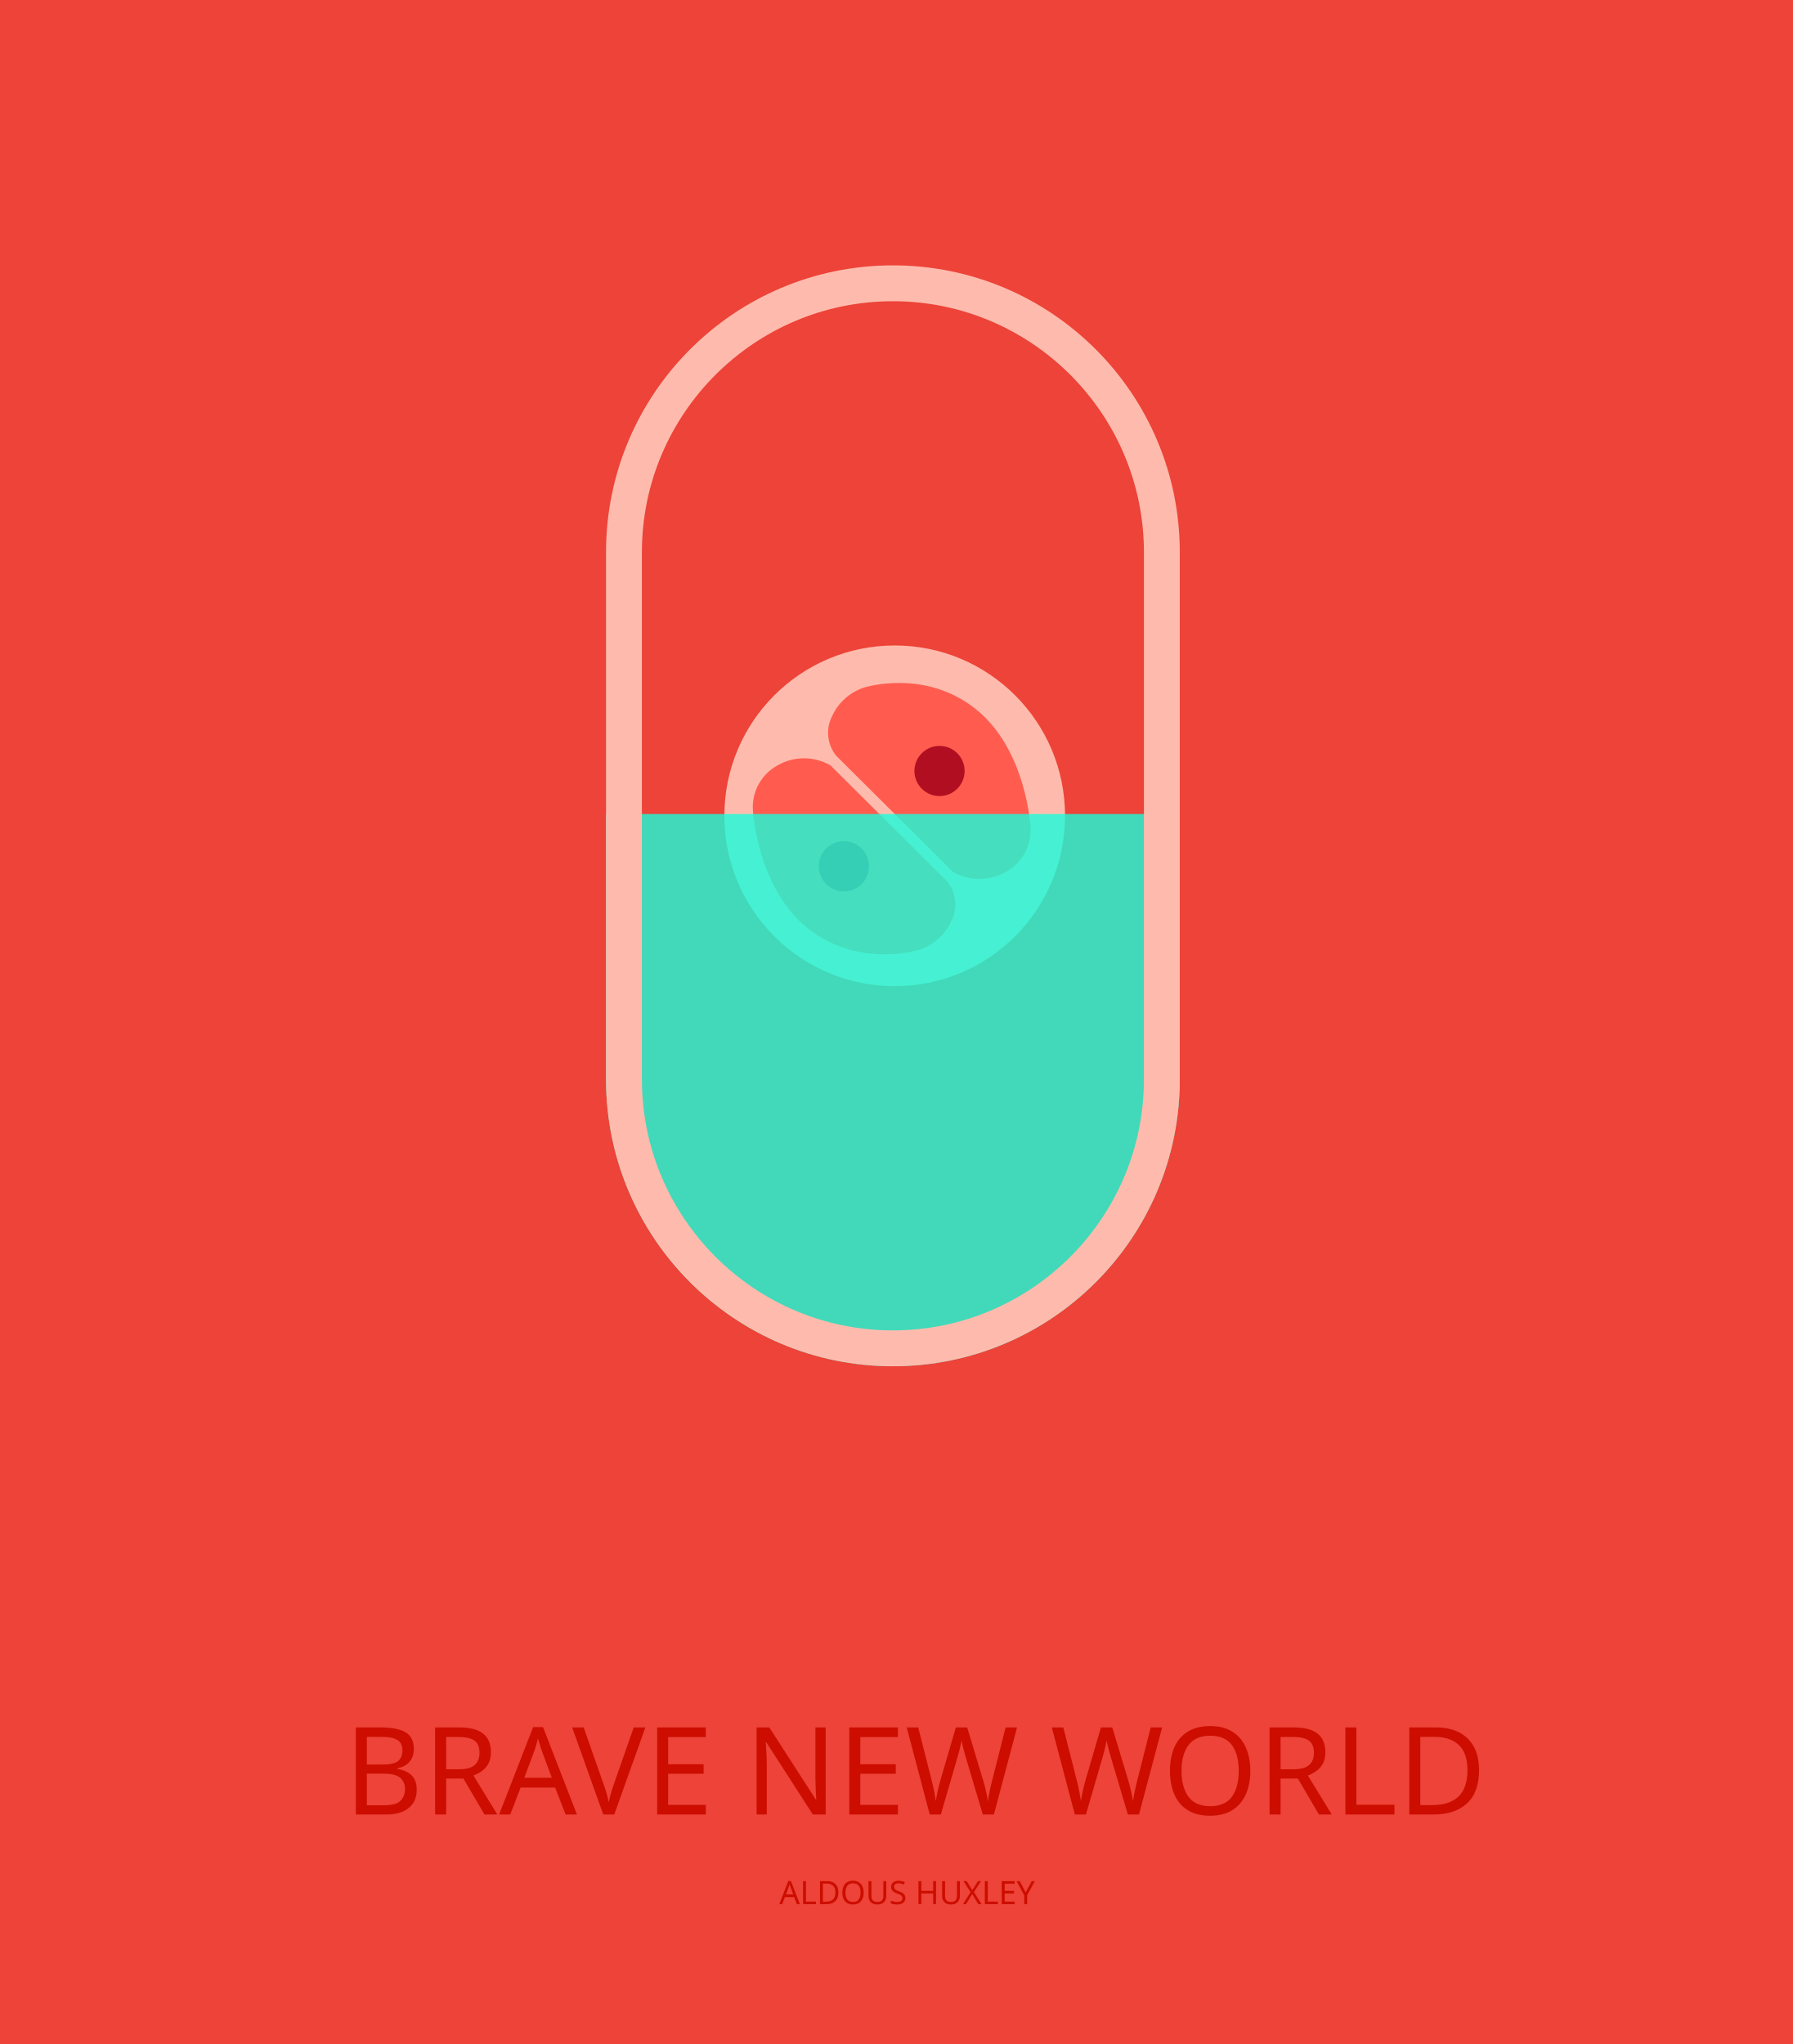
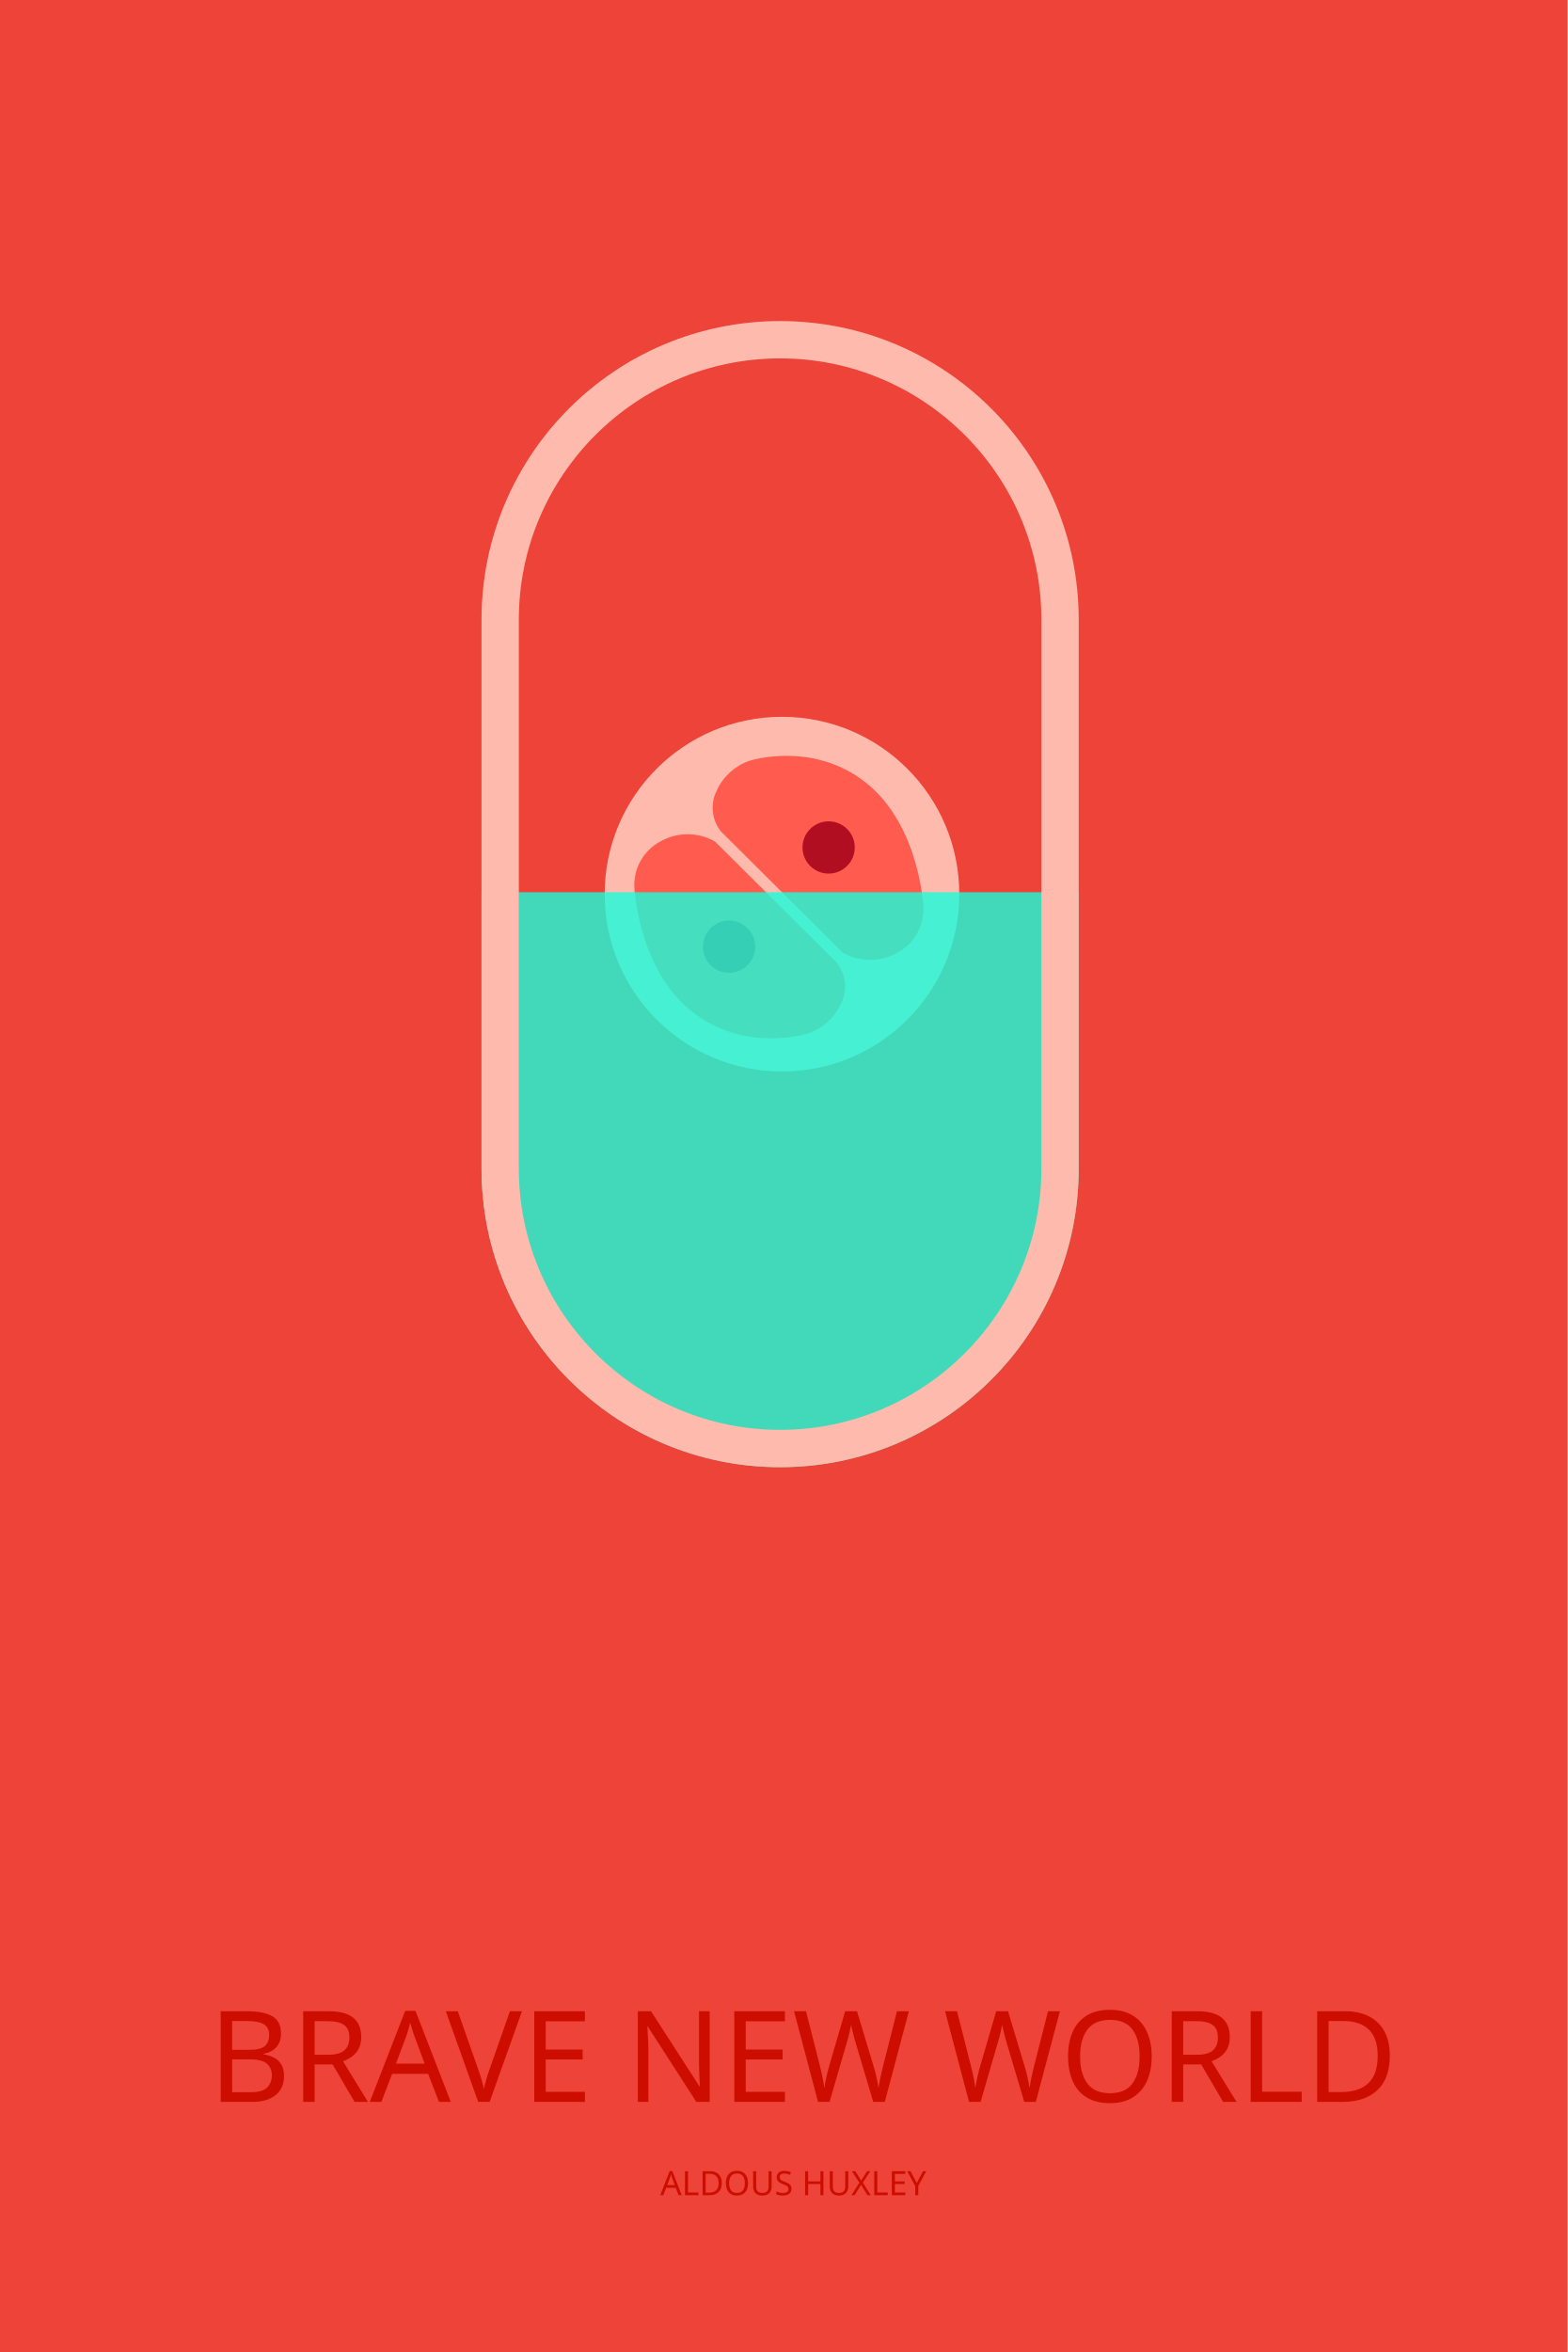
- <svg xmlns="http://www.w3.org/2000/svg" width="500" height="570" viewBox="0 0 500 570">
-   <g transform="translate(4135 -2696)">
-     <path d="M0,0H500V570H0Z" transform="translate(-4135 2696)" fill="#ed4338" />
-     <g transform="translate(40)">
-       <g transform="translate(-274 -7)">
-         <circle cx="47.5" cy="47.5" r="47.5" transform="translate(-3699 2883)" fill="#febbad" />
-         <g transform="translate(-1 1)">
-           <path d="M-3666.834,2912.737l32.6,32.425a14.824,14.824,0,0,0,14.706,0,13.258,13.258,0,0,0,6.91-12.4s-1.063-21.794-15.415-33.134-31.184-5.847-31.184-5.847a14.9,14.9,0,0,0-8.682,7.8A10.237,10.237,0,0,0-3666.834,2912.737Z" fill="#ff5c4f" />
-           <circle cx="7" cy="7" r="7" transform="translate(-3645 2910)" fill="#b10e22" />
-           <g transform="translate(-3690.083 2913.448)">
-             <path d="M-3614.834,2926.841l-32.6-32.425a14.824,14.824,0,0,0-14.706,0,13.258,13.258,0,0,0-6.91,12.4s1.063,21.794,15.415,33.134,31.184,5.847,31.184,5.847a14.9,14.9,0,0,0,8.682-7.8A10.237,10.237,0,0,0-3614.834,2926.841Z" transform="translate(3669.083 -2892.448)" fill="#ff5c4f" />
-             <path d="M7,0A7,7,0,1,1,0,7,7,7,0,0,1,7,0Z" transform="translate(18.415 23.13)" fill="#b10e22" />
+ <svg xmlns="http://www.w3.org/2000/svg" width="420" height="630" viewBox="0 0 420 630">
+   <g id="svg_brave_new_world" transform="translate(4080 -2685)">
+     <g id="Grupo_402" data-name="Grupo 402">
+       <rect id="Rectángulo_303" data-name="Rectángulo 303" width="420" height="630" transform="translate(-4080 2685)" fill="#ed4338" />
+       <g id="Complete" transform="translate(55 1)">
+         <g id="Picture">
+           <g id="CircleMix" transform="translate(-274 -7)">
+             <circle id="Circle" cx="47.5" cy="47.5" r="47.5" transform="translate(-3699 2883)" fill="#febbad" />
+             <g id="Grupo_363" data-name="Grupo 363" transform="translate(-1 1)">
+               <g id="Grupo_361" data-name="Grupo 361">
+                 <path id="Trazado_122" data-name="Trazado 122" d="M-3666.834,2912.737l32.6,32.425a14.824,14.824,0,0,0,14.706,0,13.258,13.258,0,0,0,6.91-12.4s-1.063-21.794-15.415-33.134-31.184-5.847-31.184-5.847a14.9,14.9,0,0,0-8.682,7.8A10.237,10.237,0,0,0-3666.834,2912.737Z" fill="#ff5c4f" />
+                 <circle id="Elipse_11" data-name="Elipse 11" cx="7" cy="7" r="7" transform="translate(-3645 2910)" fill="#b10e22" />
+               </g>
+               <g id="Grupo_362" data-name="Grupo 362" transform="translate(-3690.083 2913.448)">
+                 <path id="Trazado_122-2" data-name="Trazado 122" d="M-3614.834,2926.841l-32.6-32.425a14.824,14.824,0,0,0-14.706,0,13.258,13.258,0,0,0-6.91,12.4s1.063,21.794,15.415,33.134,31.184,5.847,31.184,5.847a14.9,14.9,0,0,0,8.682-7.8A10.237,10.237,0,0,0-3614.834,2926.841Z" transform="translate(3669.083 -2892.448)" fill="#ff5c4f" />
+                 <path id="Trazado_123" data-name="Trazado 123" d="M7,0A7,7,0,1,1,0,7,7,7,0,0,1,7,0Z" transform="translate(18.415 23.13)" fill="#b10e22" />
+               </g>
+             </g>
+           </g>
+           <path id="Element3" d="M0,0H160a0,0,0,0,1,0,0V74a80,80,0,0,1-80,80h0A80,80,0,0,1,0,74V0A0,0,0,0,1,0,0Z" transform="translate(-4006 2923)" fill="#17ffdb" opacity="0.8" />
+           <g id="Element2" transform="translate(-4006 2770)" fill="none">
+             <path d="M80,0a80,80,0,0,1,80,80V227A80,80,0,0,1,0,227V80A80,80,0,0,1,80,0Z" stroke="none" />
+             <path d="M 80 10 C 41.402 10 10 41.402 10 80 L 10 227 C 10 265.598 41.402 297 80 297 C 118.598 297 150 265.598 150 227 L 150 80 C 150 41.402 118.598 10 80 10 M 80 0 C 124.183 0 160 35.817 160 80 L 160 227 C 160 271.183 124.183 307 80 307 C 35.817 307 0 271.183 0 227 L 0 80 C 0 35.817 35.817 0 80 0 Z" stroke="none" fill="#febbad" />
          </g>
        </g>
-       </g>
-       <path d="M0,0H160a0,0,0,0,1,0,0V74a80,80,0,0,1-80,80h0A80,80,0,0,1,0,74V0A0,0,0,0,1,0,0Z" transform="translate(-4006 2923)" fill="#17ffdb" opacity="0.8" />
-       <g transform="translate(-4006 2770)" fill="none">
-         <path d="M80,0a80,80,0,0,1,80,80V227A80,80,0,0,1,0,227V80A80,80,0,0,1,80,0Z" stroke="none" />
-         <path d="M 80 10 C 41.402 10 10 41.402 10 80 L 10 227 C 10 265.598 41.402 297 80 297 C 118.598 297 150 265.598 150 227 L 150 80 C 150 41.402 118.598 10 80 10 M 80 0 C 124.183 0 160 35.817 160 80 L 160 227 C 160 271.183 124.183 307 80 307 C 35.817 307 0 271.183 0 227 L 0 80 C 0 35.817 35.817 0 80 0 Z" stroke="none" fill="#febbad" />
-       </g>
-       <g transform="translate(-274 -7)">
-         <text transform="translate(-3651 3209)" fill="#cc0d00" font-size="34" font-family="Qanelas-Medium, Qanelas" font-weight="500">
-           <tspan x="-154.054" y="0">BRAVE NEW WORLD</tspan>
-         </text>
-         <text transform="translate(-3650 3234)" fill="#cc0d00" font-size="9" font-family="Qanelas-Medium, Qanelas" font-weight="500">
-           <tspan x="-33.678" y="0">ALDOUS HUXLEY</tspan>
-         </text>
+         <g id="Texts" transform="translate(-274 38)">
+           <text id="BRAVE_NEW_WORLD" data-name="BRAVE NEW WORLD" transform="translate(-3651 3209)" fill="#cc0d00" font-size="34" font-family="SegoeUI, Segoe UI">
+             <tspan x="-154.17" y="0">BRAVE NEW WORLD</tspan>
+           </text>
+           <text id="ALDOUS_HUXLEY" data-name="ALDOUS HUXLEY" transform="translate(-3650 3234)" fill="#cc0d00" font-size="9" font-family="SegoeUI, Segoe UI">
+             <tspan x="-34.106" y="0">ALDOUS HUXLEY</tspan>
+           </text>
+         </g>
      </g>
    </g>
  </g>
</svg>
